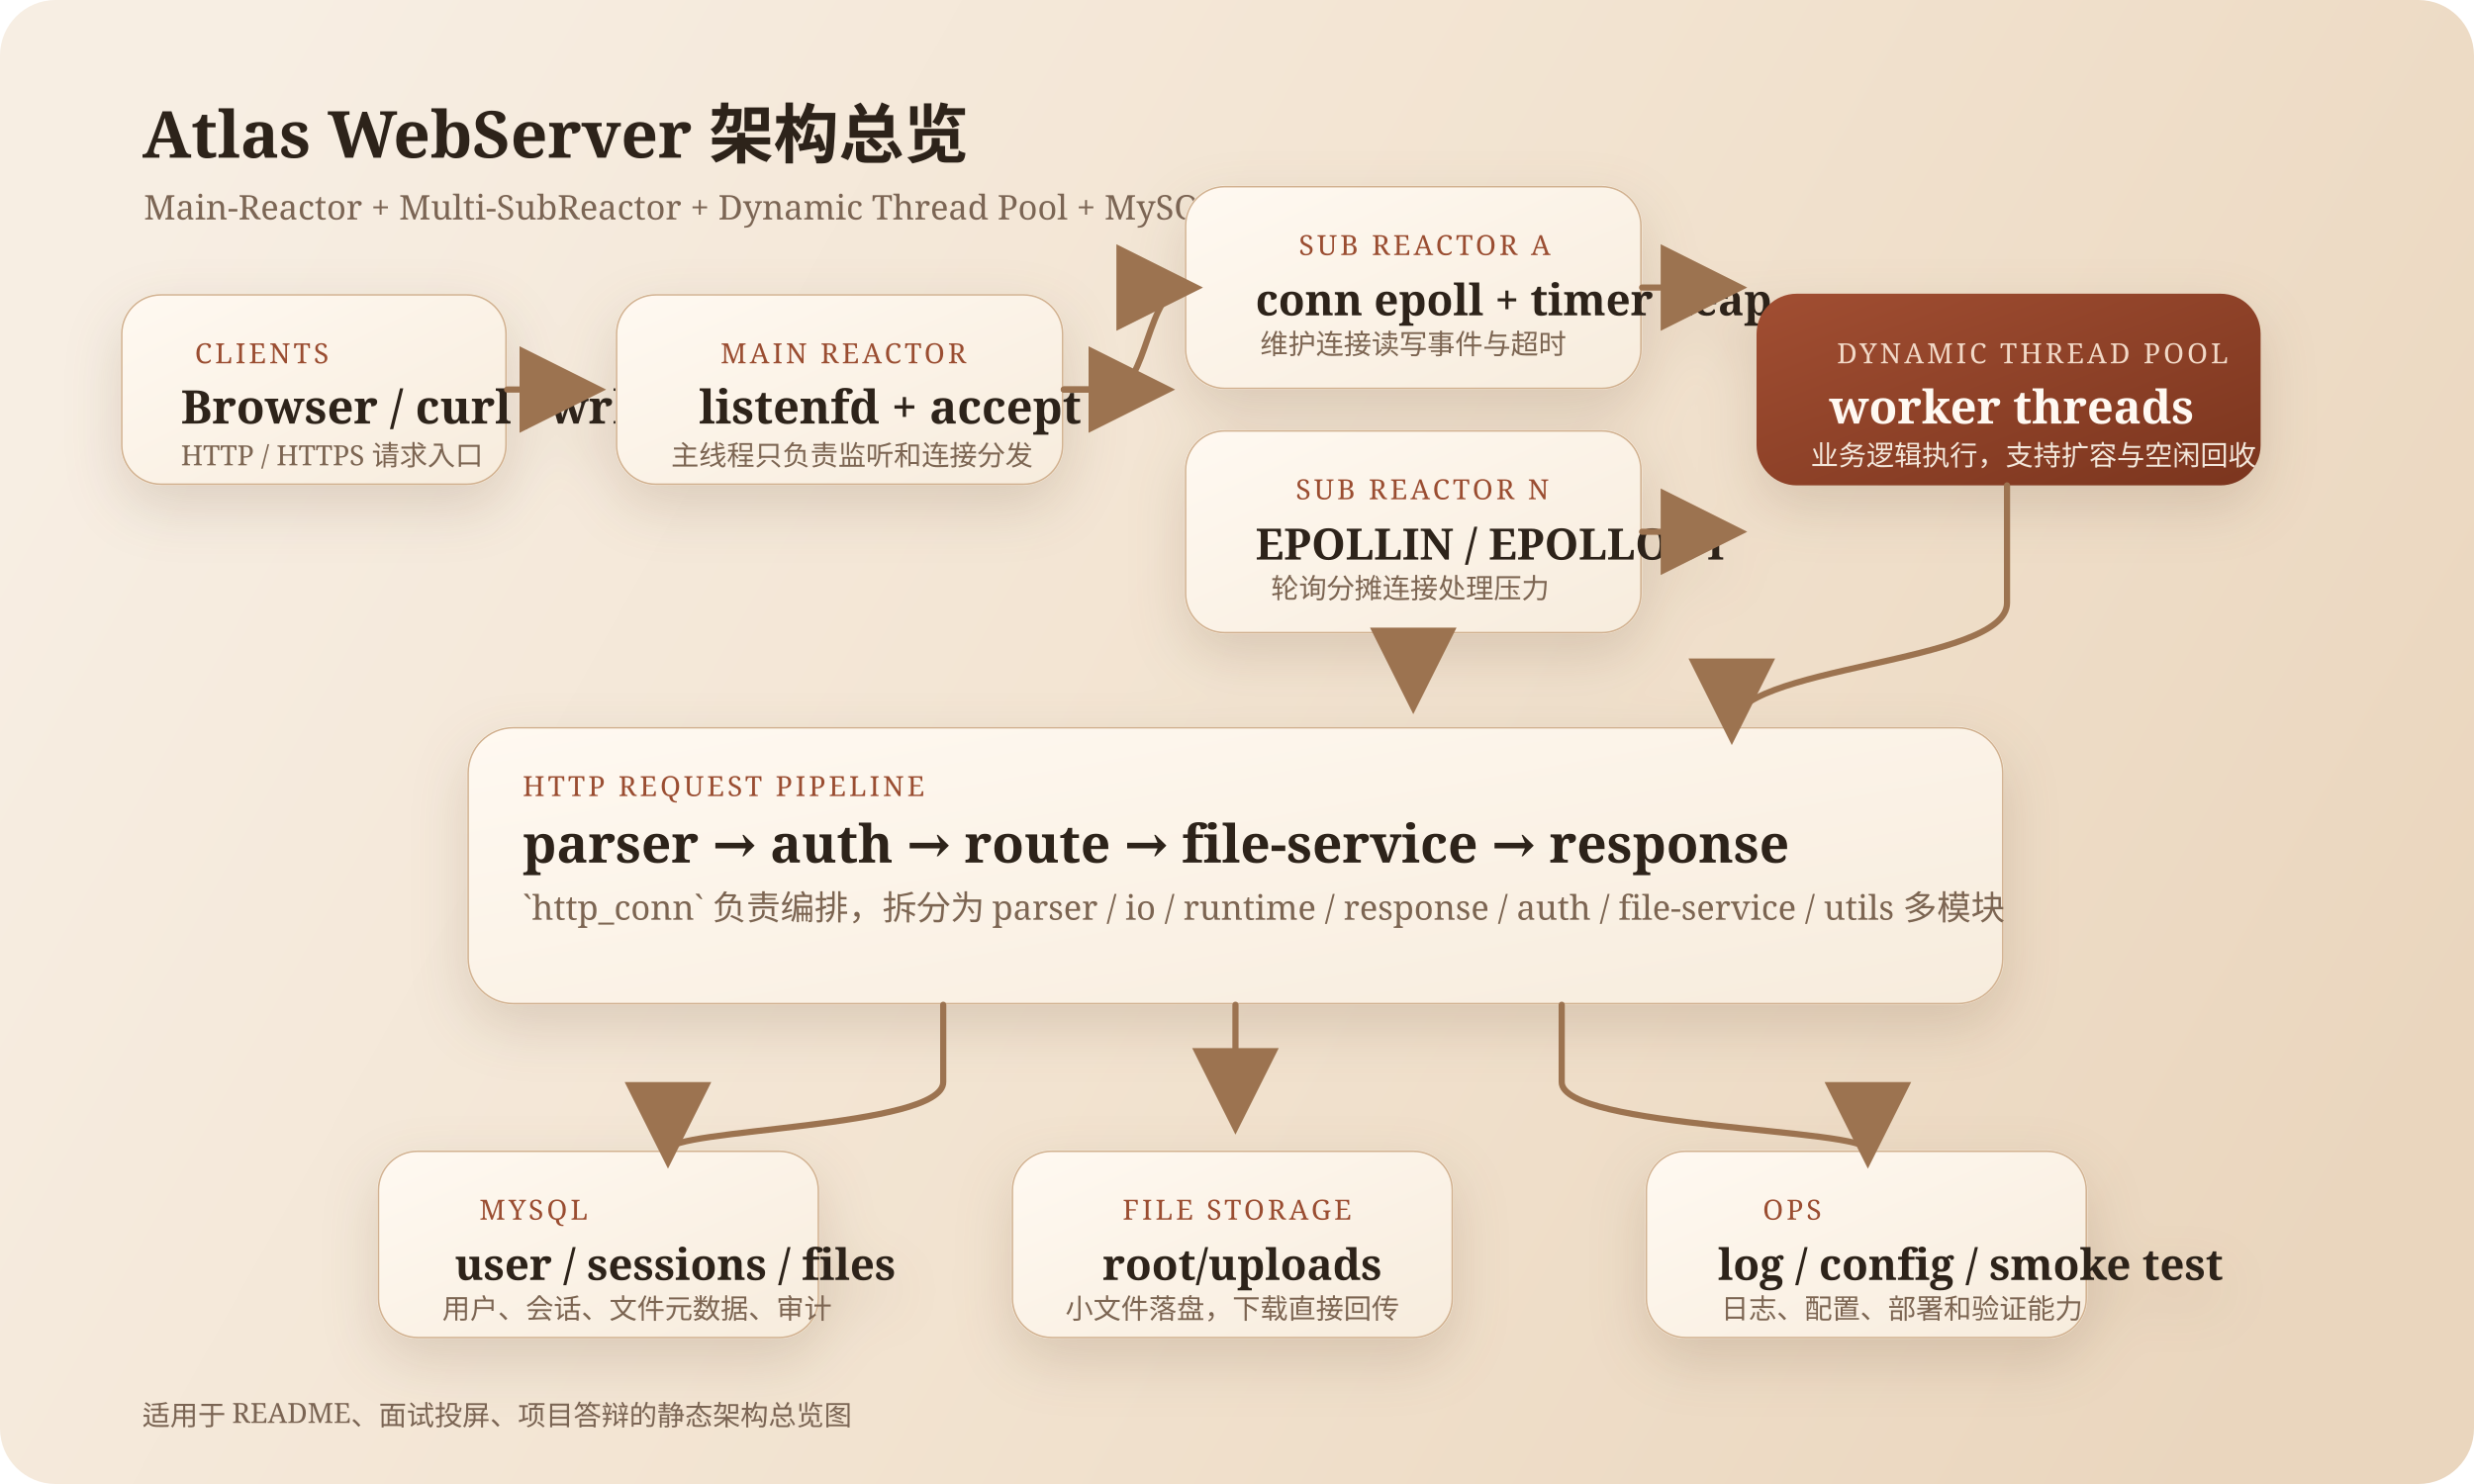
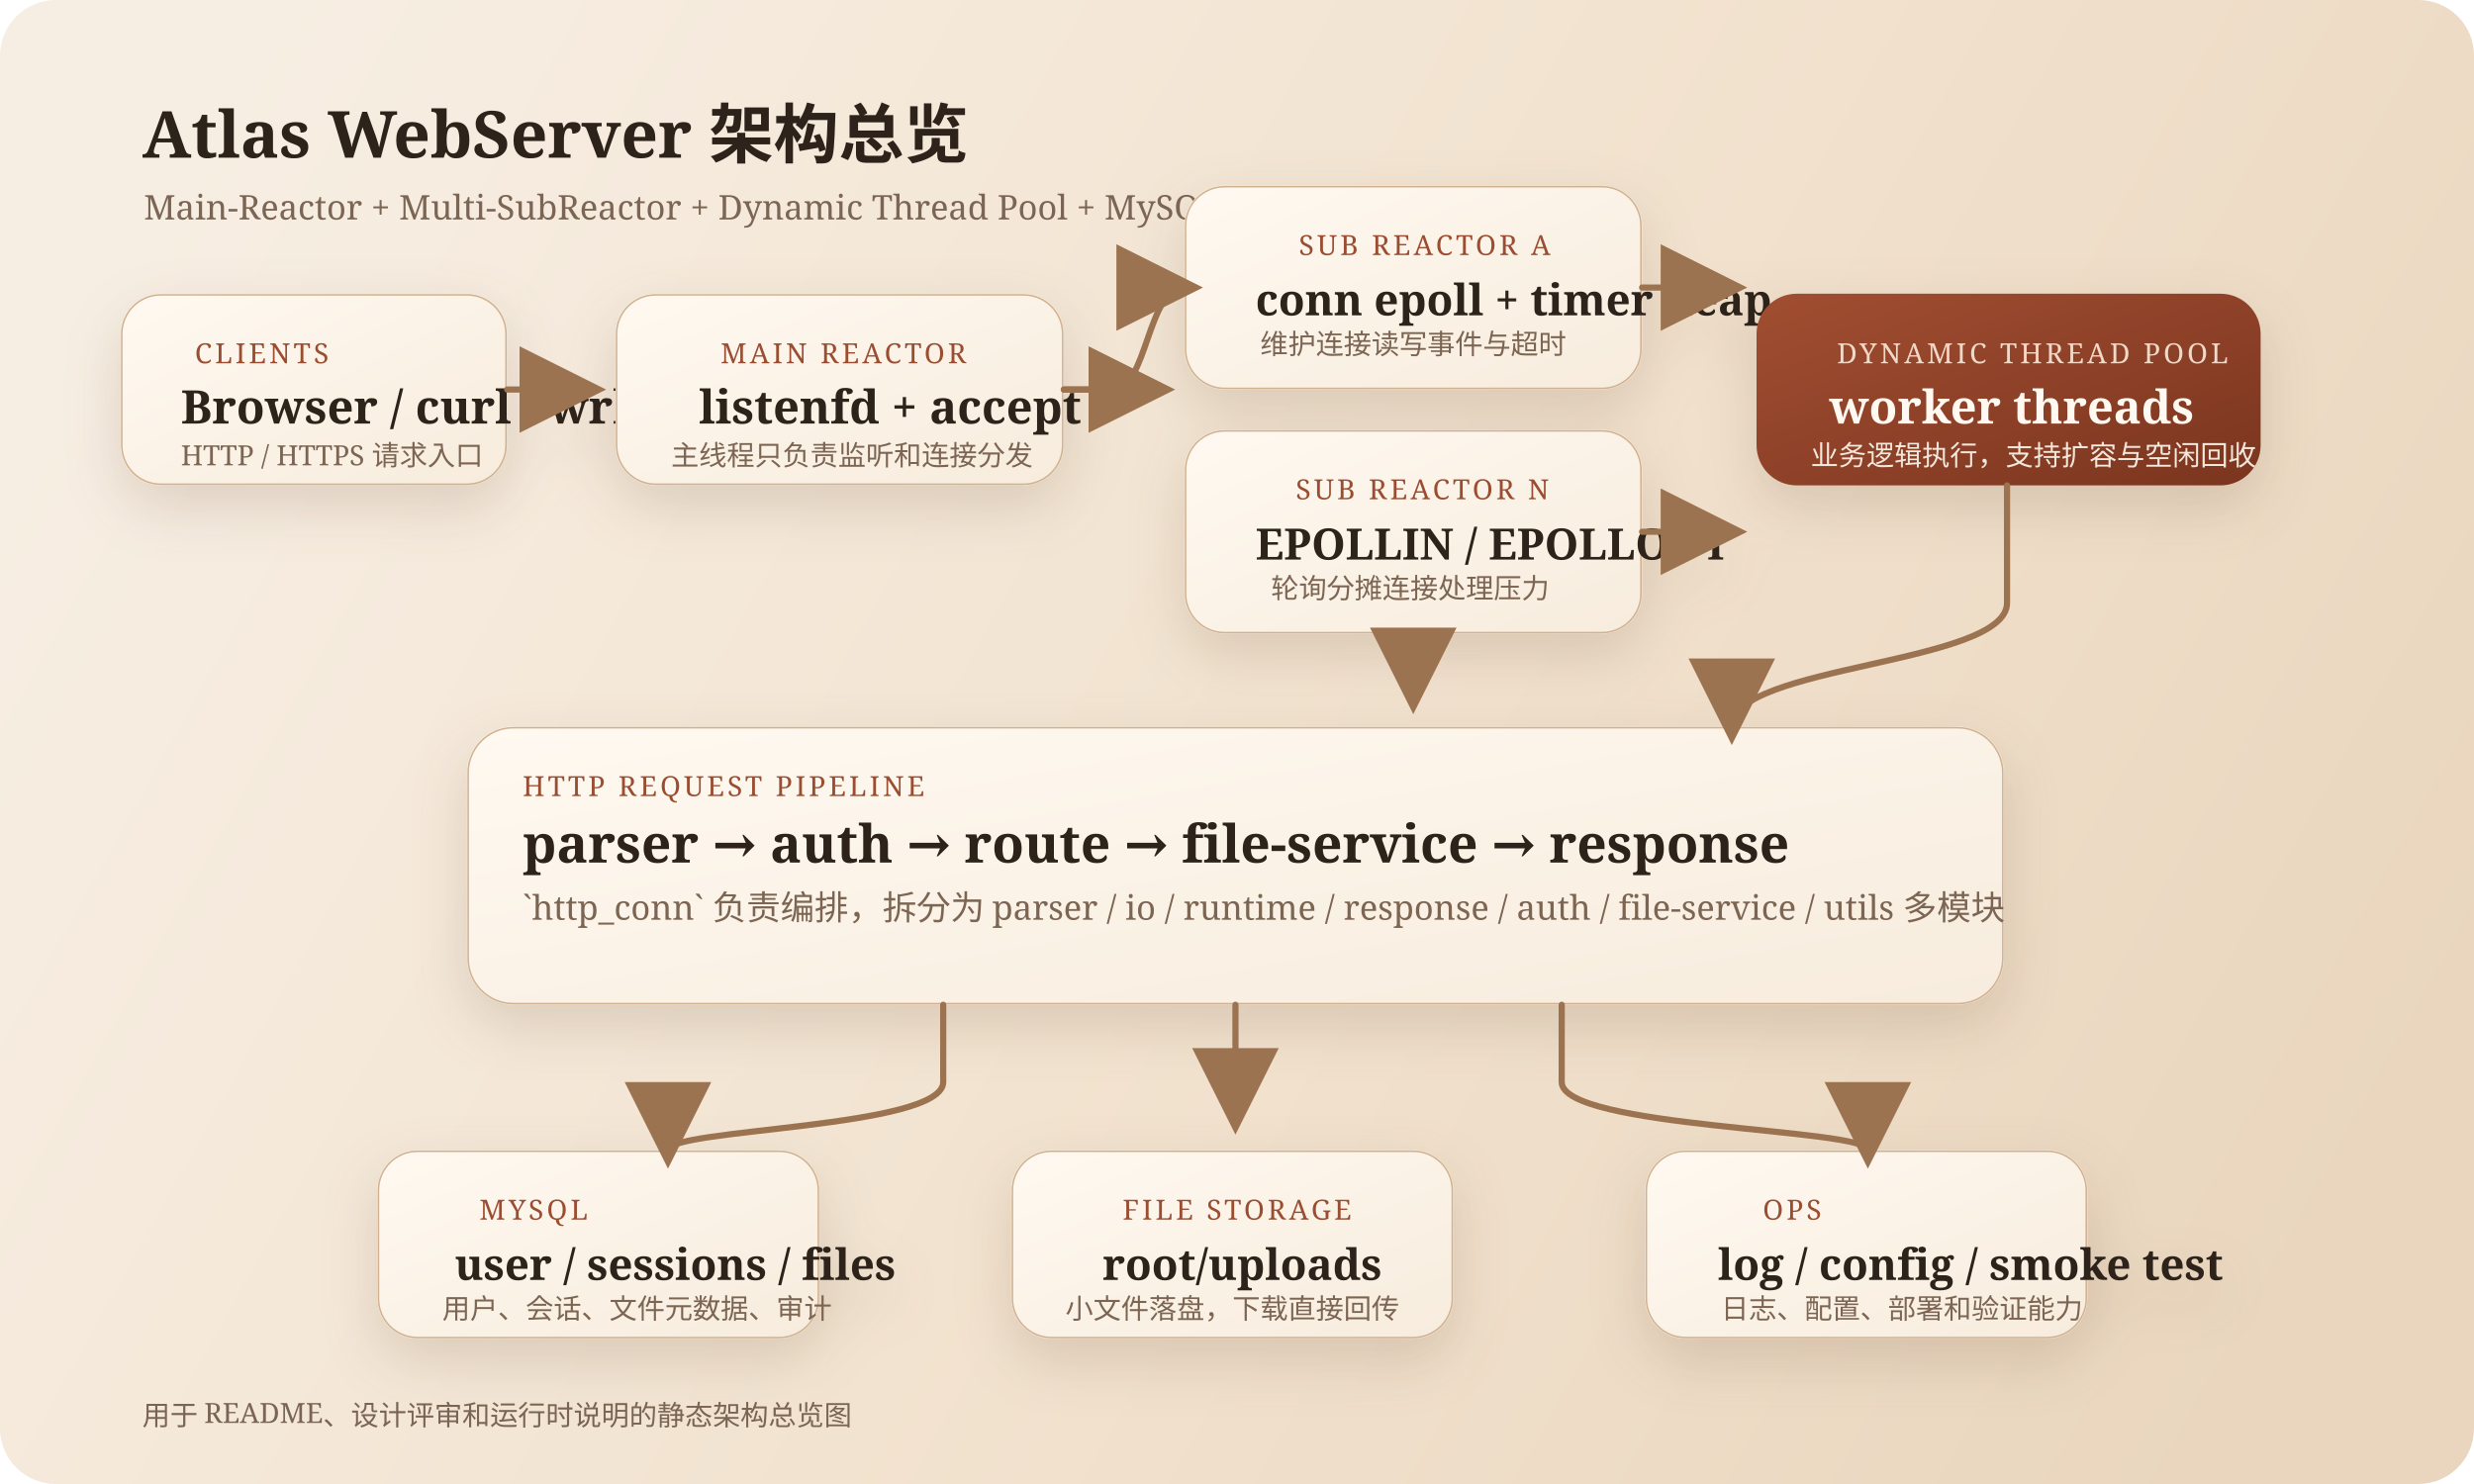
<svg xmlns="http://www.w3.org/2000/svg" width="1600" height="960" viewBox="0 0 1600 960" fill="none">
  <defs>
    <linearGradient id="bg" x1="120" y1="100" x2="1480" y2="860" gradientUnits="userSpaceOnUse">
      <stop stop-color="#F7EEE3" />
      <stop offset="0.5" stop-color="#F2E3D0" />
      <stop offset="1" stop-color="#EAD6BE" />
    </linearGradient>
    <linearGradient id="panel" x1="0" y1="0" x2="1" y2="1">
      <stop stop-color="#FFF9F1" />
      <stop offset="1" stop-color="#F7ECDD" />
    </linearGradient>
    <linearGradient id="accent" x1="0" y1="0" x2="1" y2="1">
      <stop stop-color="#A14E32" />
      <stop offset="1" stop-color="#7B351E" />
    </linearGradient>
    <filter id="shadow" x="0" y="0" width="1600" height="960" filterUnits="userSpaceOnUse" color-interpolation-filters="sRGB">
      <feFlood flood-opacity="0" result="BackgroundImageFix" />
      <feColorMatrix in="SourceAlpha" type="matrix" values="0 0 0 0 0 0 0 0 0 0 0 0 0 0 0 0 0 0 127 0" result="hardAlpha" />
      <feOffset dy="14" />
      <feGaussianBlur stdDeviation="18" />
      <feColorMatrix type="matrix" values="0 0 0 0 0.35 0 0 0 0 0.23 0 0 0 0 0.13 0 0 0 0.16 0" />
      <feBlend mode="normal" in2="BackgroundImageFix" result="effect1_dropShadow_1_1" />
      <feBlend mode="normal" in="SourceGraphic" in2="effect1_dropShadow_1_1" result="shape" />
    </filter>
    <marker id="arrow" markerWidth="14" markerHeight="14" refX="11" refY="7" orient="auto">
      <path d="M0 0L14 7L0 14V0Z" fill="#9C7350" />
    </marker>
  </defs>
  <rect width="1600" height="960" rx="36" fill="url(#bg)" />
  <text x="92" y="102" fill="#2D231A" font-family="Georgia, 'Songti SC', serif" font-size="42" font-weight="700">Atlas WebServer 架构总览</text>
  <text x="93" y="142" fill="#7B6554" font-family="Georgia, 'Songti SC', serif" font-size="22">Main-Reactor + Multi-SubReactor + Dynamic Thread Pool + MySQL + File Service</text>
  <g filter="url(#shadow)">
    <rect x="78" y="190" width="250" height="124" rx="26" fill="url(#panel)" />
    <rect x="78.75" y="190.75" width="248.5" height="122.5" rx="25.25" stroke="#D1B190" />
    <text x="126" y="235" fill="#9A4D31" font-family="Georgia, 'Songti SC', serif" font-size="18" letter-spacing="2">CLIENTS</text>
    <text x="117" y="274" fill="#2D231A" font-family="Georgia, 'Songti SC', serif" font-size="30" font-weight="700">Browser / curl / wrk</text>
    <text x="117" y="301" fill="#7C6552" font-family="Georgia, 'Songti SC', serif" font-size="18">HTTP / HTTPS 请求入口</text>
    <rect x="398" y="190" width="290" height="124" rx="26" fill="url(#panel)" />
    <rect x="398.75" y="190.75" width="288.5" height="122.5" rx="25.25" stroke="#D1B190" />
    <text x="466" y="235" fill="#9A4D31" font-family="Georgia, 'Songti SC', serif" font-size="18" letter-spacing="2">MAIN REACTOR</text>
    <text x="452" y="274" fill="#2D231A" font-family="Georgia, 'Songti SC', serif" font-size="30" font-weight="700">listenfd + accept</text>
    <text x="434" y="301" fill="#7C6552" font-family="Georgia, 'Songti SC', serif" font-size="18">主线程只负责监听和连接分发</text>
    <rect x="766" y="120" width="296" height="132" rx="26" fill="url(#panel)" />
    <rect x="766.75" y="120.75" width="294.5" height="130.5" rx="25.25" stroke="#D1B190" />
    <text x="840" y="165" fill="#9A4D31" font-family="Georgia, 'Songti SC', serif" font-size="18" letter-spacing="2">SUB REACTOR A</text>
    <text x="812" y="204" fill="#2D231A" font-family="Georgia, 'Songti SC', serif" font-size="28" font-weight="700">conn epoll + timer heap</text>
    <text x="815" y="229" fill="#7C6552" font-family="Georgia, 'Songti SC', serif" font-size="18">维护连接读写事件与超时</text>
    <rect x="766" y="278" width="296" height="132" rx="26" fill="url(#panel)" />
    <rect x="766.75" y="278.75" width="294.5" height="130.5" rx="25.25" stroke="#D1B190" />
    <text x="838" y="323" fill="#9A4D31" font-family="Georgia, 'Songti SC', serif" font-size="18" letter-spacing="2">SUB REACTOR N</text>
    <text x="812" y="362" fill="#2D231A" font-family="Georgia, 'Songti SC', serif" font-size="28" font-weight="700">EPOLLIN / EPOLLOUT</text>
    <text x="822" y="387" fill="#7C6552" font-family="Georgia, 'Songti SC', serif" font-size="18">轮询分摊连接处理压力</text>
    <rect x="1136" y="190" width="326" height="124" rx="26" fill="url(#accent)" />
    <text x="1188" y="235" fill="#F2D9C7" font-family="Georgia, 'Songti SC', serif" font-size="18" letter-spacing="2">DYNAMIC THREAD POOL</text>
    <text x="1183" y="274" fill="#FFF9F2" font-family="Georgia, 'Songti SC', serif" font-size="30" font-weight="700">worker threads</text>
    <text x="1171" y="301" fill="#F3E7DB" font-family="Georgia, 'Songti SC', serif" font-size="18">业务逻辑执行，支持扩容与空闲回收</text>
    <rect x="302" y="470" width="994" height="180" rx="30" fill="url(#panel)" />
    <rect x="302.75" y="470.75" width="992.5" height="178.5" rx="29.25" stroke="#D1B190" />
    <text x="338" y="515" fill="#9A4D31" font-family="Georgia, 'Songti SC', serif" font-size="18" letter-spacing="2">HTTP REQUEST PIPELINE</text>
    <text x="338" y="558" fill="#2D231A" font-family="Georgia, 'Songti SC', serif" font-size="34" font-weight="700">parser → auth → route → file-service → response</text>
    <text x="338" y="595" fill="#7C6552" font-family="Georgia, 'Songti SC', serif" font-size="22">`http_conn` 负责编排，拆分为 parser / io / runtime / response / auth / file-service / utils 多模块</text>
    <rect x="244" y="744" width="286" height="122" rx="26" fill="url(#panel)" />
    <rect x="244.75" y="744.75" width="284.5" height="120.5" rx="25.25" stroke="#D1B190" />
    <text x="310" y="789" fill="#9A4D31" font-family="Georgia, 'Songti SC', serif" font-size="18" letter-spacing="2">MYSQL</text>
    <text x="294" y="828" fill="#2D231A" font-family="Georgia, 'Songti SC', serif" font-size="28" font-weight="700">user / sessions / files</text>
    <text x="286" y="853" fill="#7C6552" font-family="Georgia, 'Songti SC', serif" font-size="18">用户、会话、文件元数据、审计</text>
    <rect x="654" y="744" width="286" height="122" rx="26" fill="url(#panel)" />
    <rect x="654.75" y="744.75" width="284.5" height="120.5" rx="25.25" stroke="#D1B190" />
    <text x="726" y="789" fill="#9A4D31" font-family="Georgia, 'Songti SC', serif" font-size="18" letter-spacing="2">FILE STORAGE</text>
    <text x="713" y="828" fill="#2D231A" font-family="Georgia, 'Songti SC', serif" font-size="28" font-weight="700">root/uploads</text>
    <text x="689" y="853" fill="#7C6552" font-family="Georgia, 'Songti SC', serif" font-size="18">小文件落盘，下载直接回传</text>
    <rect x="1064" y="744" width="286" height="122" rx="26" fill="url(#panel)" />
    <rect x="1064.75" y="744.75" width="284.5" height="120.5" rx="25.25" stroke="#D1B190" />
    <text x="1140" y="789" fill="#9A4D31" font-family="Georgia, 'Songti SC', serif" font-size="18" letter-spacing="2">OPS</text>
    <text x="1111" y="828" fill="#2D231A" font-family="Georgia, 'Songti SC', serif" font-size="28" font-weight="700">log / config / smoke test</text>
    <text x="1113" y="853" fill="#7C6552" font-family="Georgia, 'Songti SC', serif" font-size="18">日志、配置、部署和验证能力</text>
  </g>
  <path d="M328 252H380" stroke="#9C7350" stroke-width="4" stroke-linecap="round" marker-end="url(#arrow)" />
  <path d="M688 252H748" stroke="#9C7350" stroke-width="4" stroke-linecap="round" marker-end="url(#arrow)" />
  <path d="M688 252H720C742 252 742 186 766 186" stroke="#9C7350" stroke-width="4" stroke-linecap="round" marker-end="url(#arrow)" />
  <path d="M1062 186H1118" stroke="#9C7350" stroke-width="4" stroke-linecap="round" marker-end="url(#arrow)" />
  <path d="M1062 344H1118" stroke="#9C7350" stroke-width="4" stroke-linecap="round" marker-end="url(#arrow)" />
  <path d="M1298 314V390C1298 430 1120 430 1120 470" stroke="#9C7350" stroke-width="4" stroke-linecap="round" marker-end="url(#arrow)" />
  <path d="M914 410V450" stroke="#9C7350" stroke-width="4" stroke-linecap="round" marker-end="url(#arrow)" />
  <path d="M799 650V722" stroke="#9C7350" stroke-width="4" stroke-linecap="round" marker-end="url(#arrow)" />
  <path d="M610 650V700C610 730 432 730 432 744" stroke="#9C7350" stroke-width="4" stroke-linecap="round" marker-end="url(#arrow)" />
  <path d="M1010 650V700C1010 730 1208 730 1208 744" stroke="#9C7350" stroke-width="4" stroke-linecap="round" marker-end="url(#arrow)" />
-   <text x="92" y="922" fill="#7A6453" font-family="Georgia, 'Songti SC', serif" font-size="18">适用于 README、面试投屏、项目答辩的静态架构总览图</text>
+   <text x="92" y="922" fill="#7A6453" font-family="Georgia, 'Songti SC', serif" font-size="18">用于 README、设计评审和运行时说明的静态架构总览图</text>
</svg>
